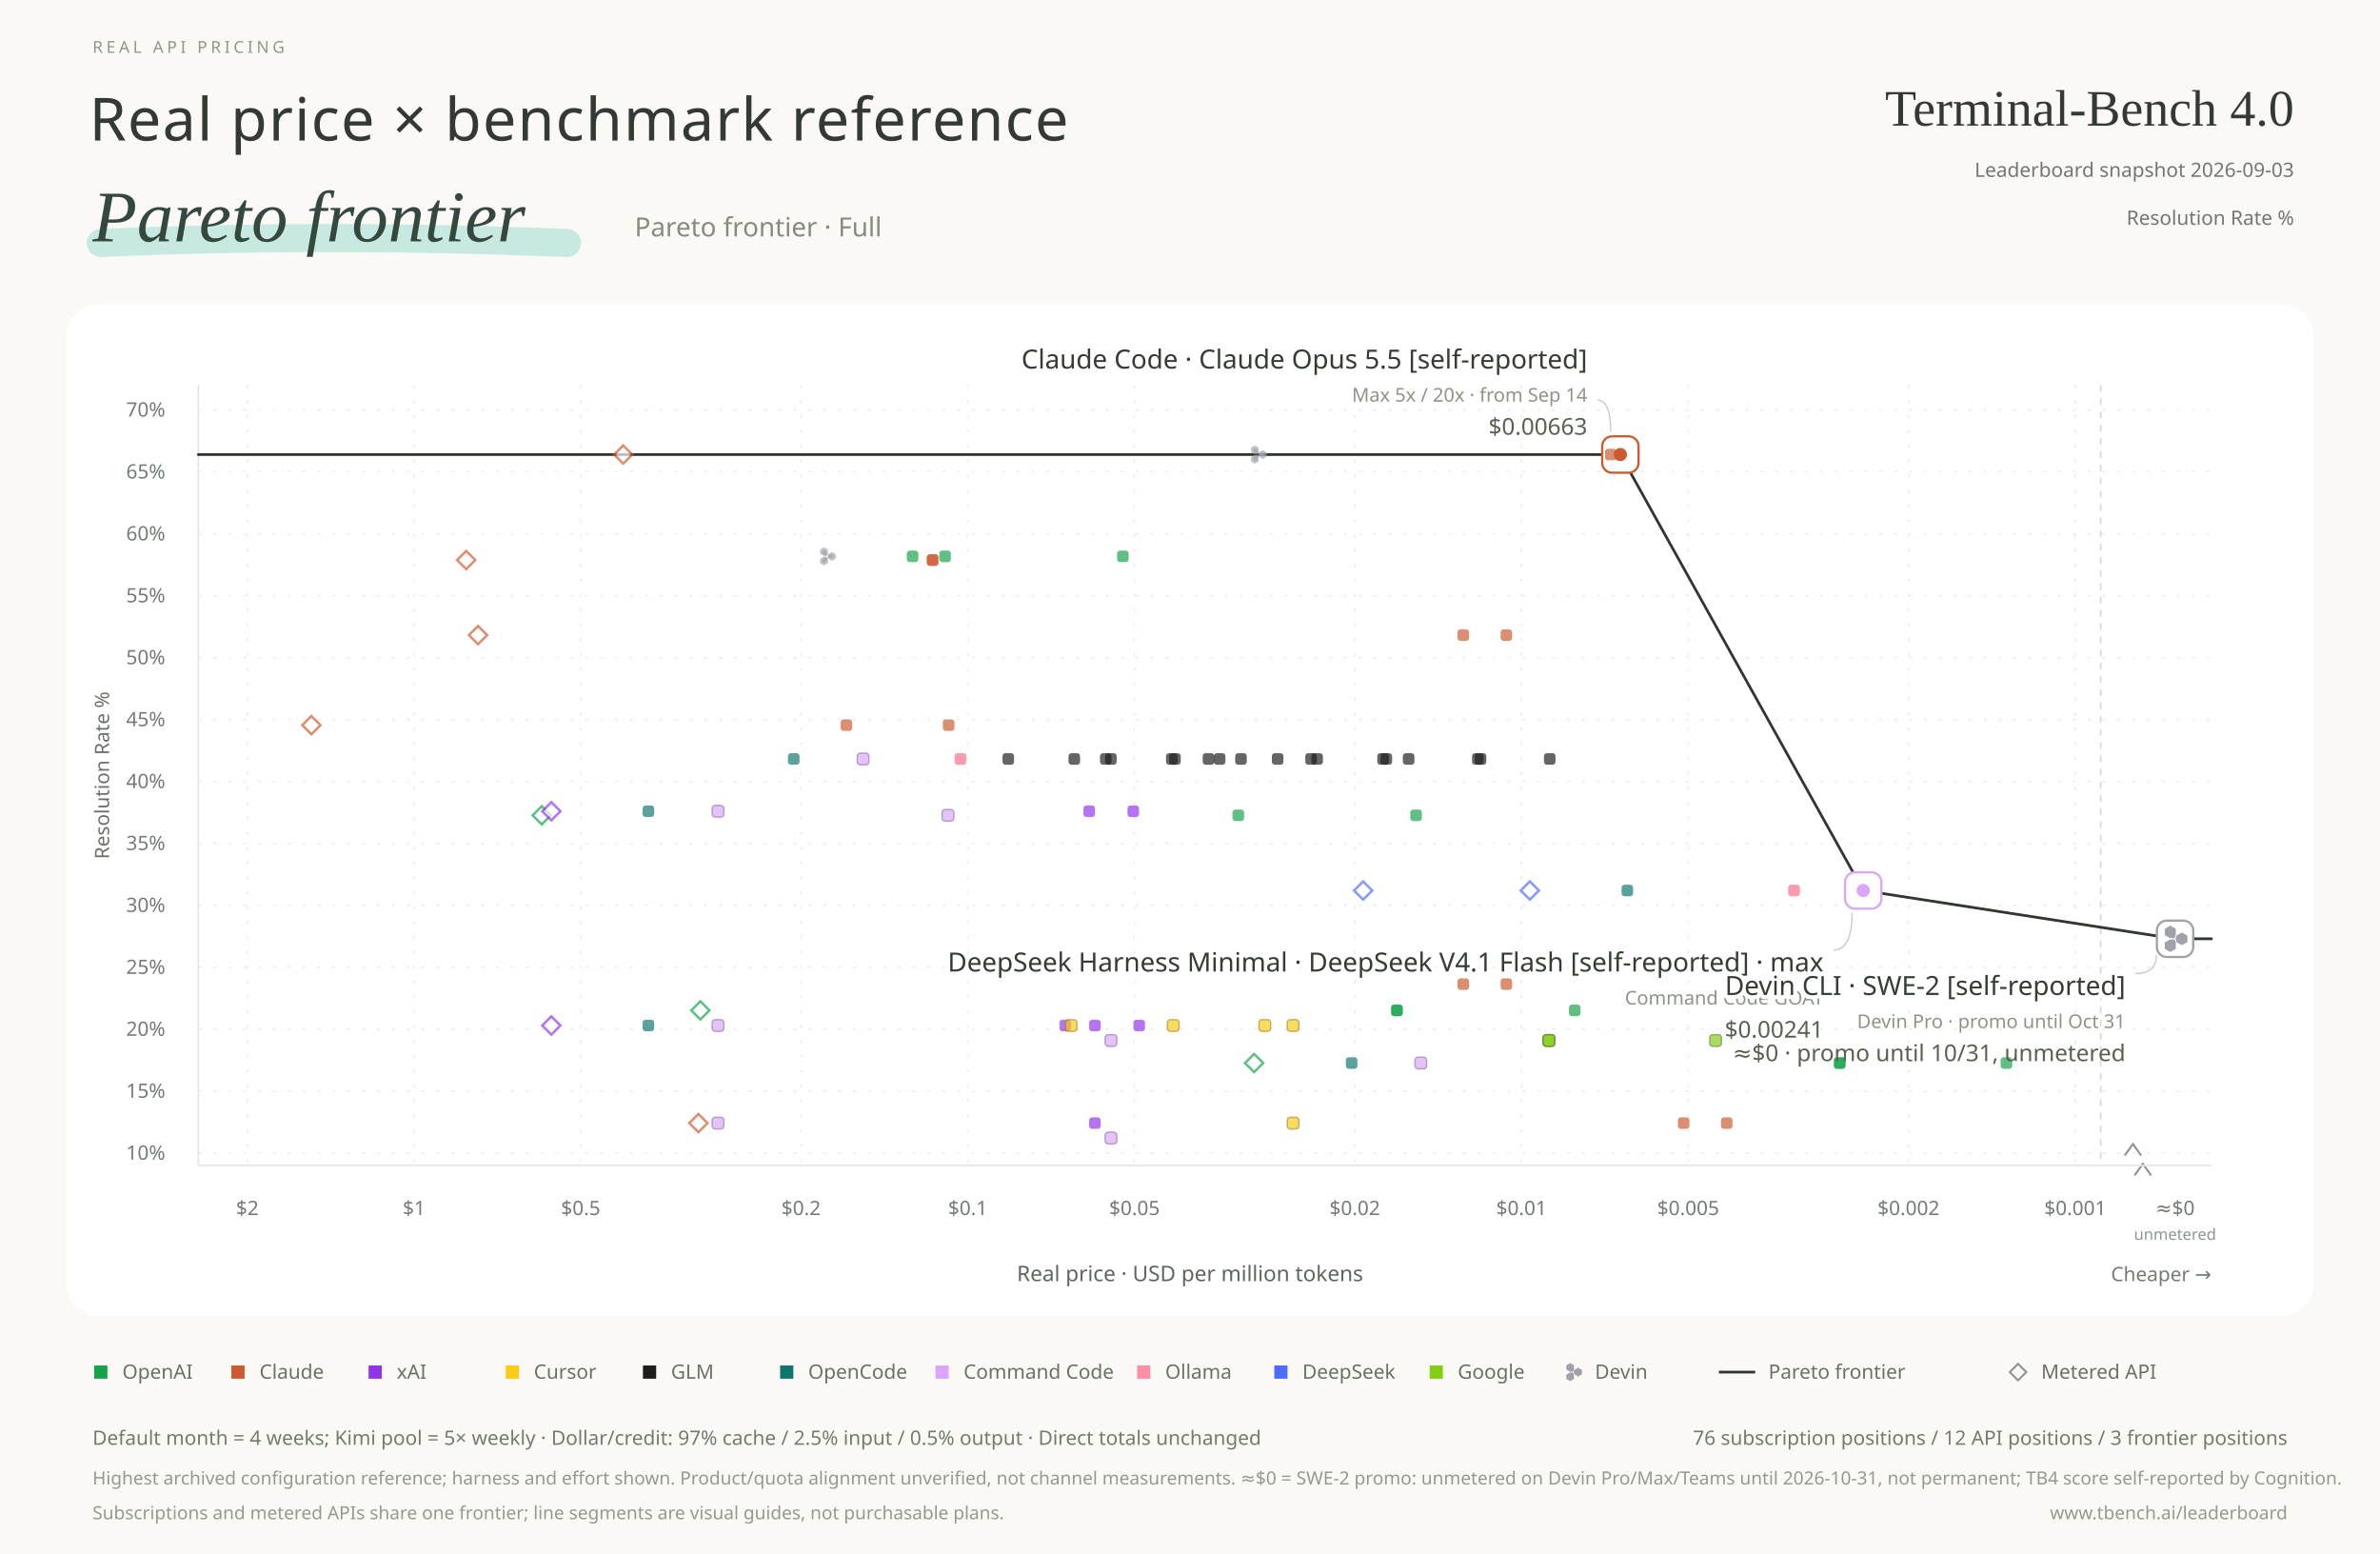
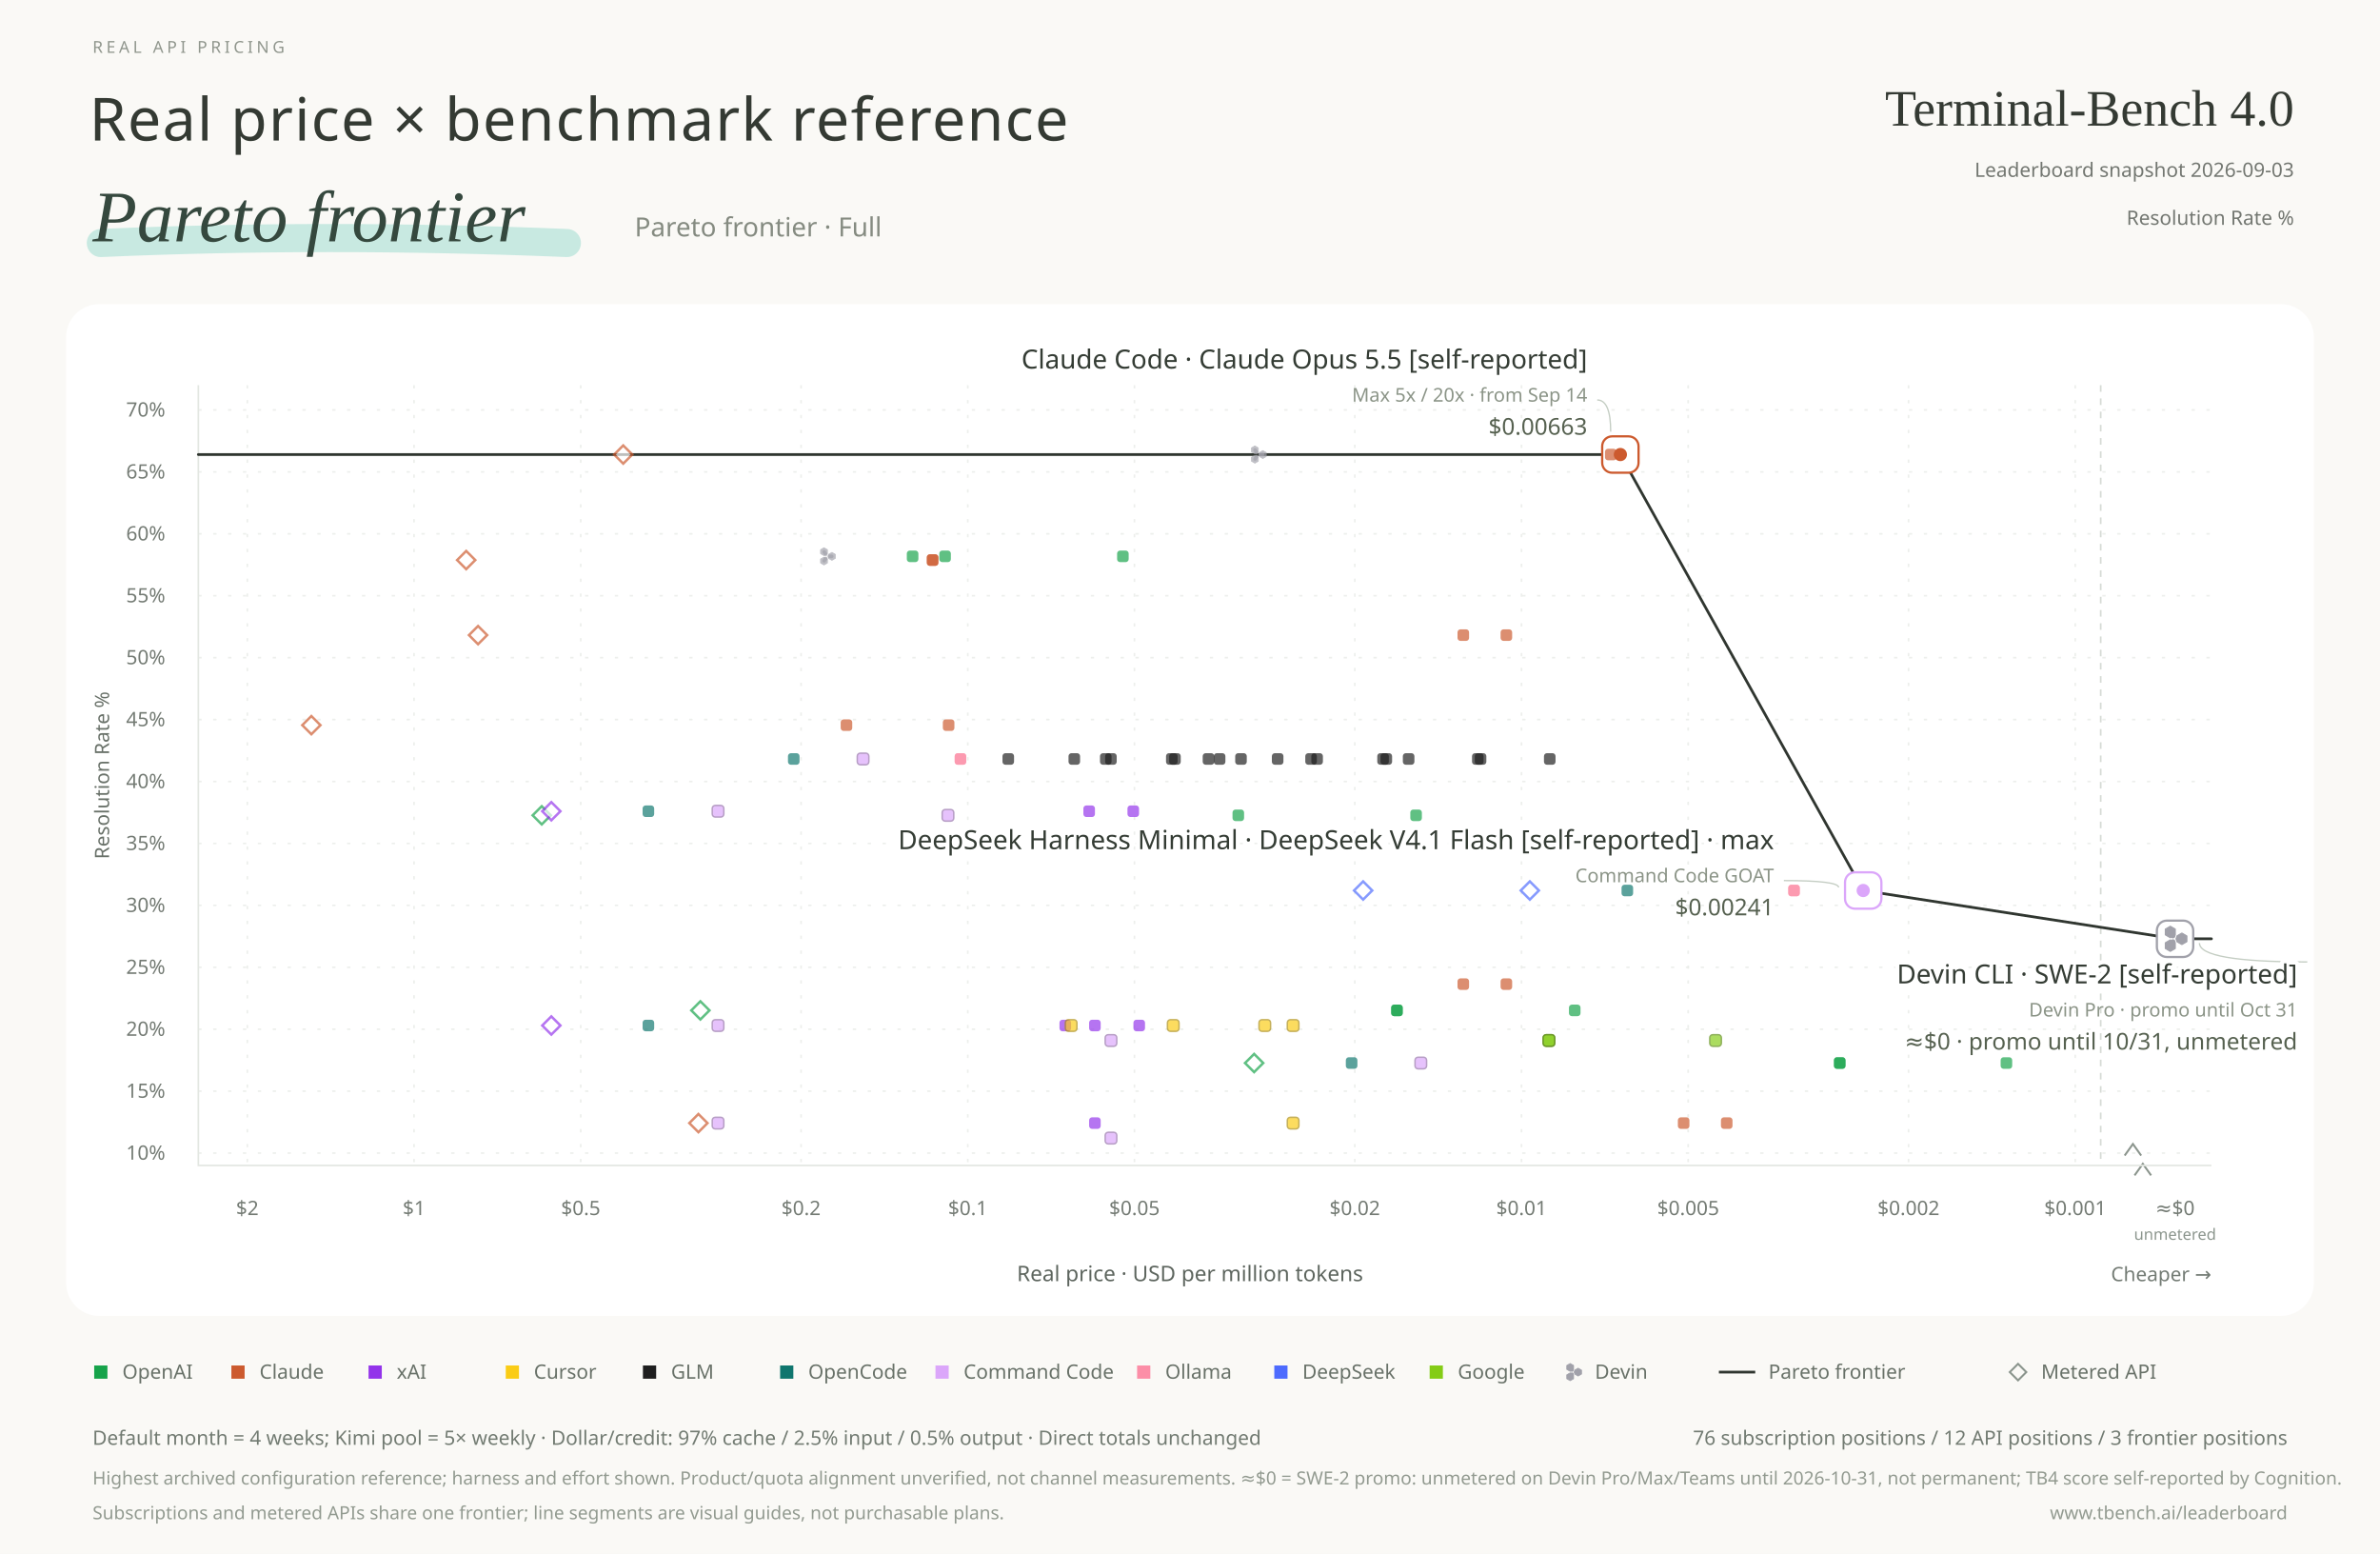
<svg xmlns="http://www.w3.org/2000/svg" width="1440" height="940" viewBox="0 0 1440 940" role="img" aria-labelledby="title desc">
  <style>text{font-family:"Microsoft YaHei","Segoe UI",sans-serif} .serif{font-family:"Times New Roman",serif} .number{font-family:"Segoe UI",sans-serif;font-variant-numeric:tabular-nums} .label-name{paint-order:stroke;stroke:#fff;stroke-width:5px;stroke-linejoin:round} .point:hover{opacity:1}</style>
  <rect width="1440" height="940" fill="#FAF9F6" />
  <text x="56.000" y="32.000" font-size="10" fill="#90968D" text-anchor="start" font-weight="400" letter-spacing="2.1">REAL API PRICING</text>
  <text x="54.000" y="85.000" font-size="36" fill="#343A33" text-anchor="start" font-weight="300" letter-spacing=".8">Real price × benchmark reference</text>
  <path d="M61 147 Q197 141 343 147" stroke="#9FDDD0" stroke-width="17" stroke-linecap="round" opacity=".55" fill="none" />
  <text x="56.000" y="146.000" font-size="44" fill="#35483E" text-anchor="start" font-weight="400" class="serif" font-style="italic">Pareto frontier</text>
  <text x="384.000" y="143.000" font-size="16" fill="#858B81" text-anchor="start" font-weight="300">Pareto frontier · Full</text>
  <text x="1388.000" y="76.000" font-size="31" fill="#343A33" text-anchor="end" font-weight="400" class="serif">Terminal-Bench 4.0</text>
  <text x="1388.000" y="107.000" font-size="12" fill="#737771" text-anchor="end" font-weight="400">Leaderboard snapshot  2026-09-03</text>
  <text x="1388.000" y="136.000" font-size="12" fill="#737771" text-anchor="end" font-weight="400">Resolution Rate %</text>
  <rect x="40" y="184" width="1360" height="612" rx="20" fill="#FFFFFF" />
  <path d="M1255.610 233V705" stroke="#E8EBE7" stroke-dasharray="2 7" opacity=".8" />
  <text x="1255.610" y="735.000" font-size="12" fill="#747B74" text-anchor="middle" font-weight="400" class="number">$0.001</text>
  <path d="M1154.754 233V705" stroke="#E8EBE7" stroke-dasharray="2 7" opacity=".8" />
  <text x="1154.754" y="735.000" font-size="12" fill="#747B74" text-anchor="middle" font-weight="400" class="number">$0.002</text>
  <path d="M1021.430 233V705" stroke="#E8EBE7" stroke-dasharray="2 7" opacity=".8" />
  <text x="1021.430" y="735.000" font-size="12" fill="#747B74" text-anchor="middle" font-weight="400" class="number">$0.005</text>
  <path d="M920.574 233V705" stroke="#E8EBE7" stroke-dasharray="2 7" opacity=".8" />
  <text x="920.574" y="735.000" font-size="12" fill="#747B74" text-anchor="middle" font-weight="400" class="number">$0.01</text>
  <path d="M819.719 233V705" stroke="#E8EBE7" stroke-dasharray="2 7" opacity=".8" />
  <text x="819.719" y="735.000" font-size="12" fill="#747B74" text-anchor="middle" font-weight="400" class="number">$0.02</text>
  <path d="M686.395 233V705" stroke="#E8EBE7" stroke-dasharray="2 7" opacity=".8" />
  <text x="686.395" y="735.000" font-size="12" fill="#747B74" text-anchor="middle" font-weight="400" class="number">$0.05</text>
  <path d="M585.539 233V705" stroke="#E8EBE7" stroke-dasharray="2 7" opacity=".8" />
  <text x="585.539" y="735.000" font-size="12" fill="#747B74" text-anchor="middle" font-weight="400" class="number">$0.1</text>
  <path d="M484.683 233V705" stroke="#E8EBE7" stroke-dasharray="2 7" opacity=".8" />
  <text x="484.683" y="735.000" font-size="12" fill="#747B74" text-anchor="middle" font-weight="400" class="number">$0.2</text>
  <path d="M351.359 233V705" stroke="#E8EBE7" stroke-dasharray="2 7" opacity=".8" />
  <text x="351.359" y="735.000" font-size="12" fill="#747B74" text-anchor="middle" font-weight="400" class="number">$0.5</text>
  <path d="M250.503 233V705" stroke="#E8EBE7" stroke-dasharray="2 7" opacity=".8" />
  <text x="250.503" y="735.000" font-size="12" fill="#747B74" text-anchor="middle" font-weight="400" class="number">$1</text>
  <path d="M149.647 233V705" stroke="#E8EBE7" stroke-dasharray="2 7" opacity=".8" />
  <text x="149.647" y="735.000" font-size="12" fill="#747B74" text-anchor="middle" font-weight="400" class="number">$2</text>
  <path d="M1271.010 233V705" stroke="#D6DBD5" stroke-dasharray="4 4" />
  <path d="M1285.505 699l5 -7 5 7M1291.505 711l5 -7 5 7" stroke="#8B958D" stroke-width="1.2" fill="none" />
  <text x="1316.000" y="735.000" font-size="12" fill="#747B74" text-anchor="middle" font-weight="400" class="number">≈$0</text>
  <text x="1316.000" y="750.000" font-size="9.5" fill="#8B958D" text-anchor="middle" font-weight="400">unmetered</text>
  <path d="M120 697.508H1338" stroke="#E8EBE7" stroke-dasharray="2 7" opacity=".8" />
  <text x="100.000" y="701.508" font-size="12" fill="#747B74" text-anchor="end" font-weight="400" class="number">10%</text>
  <path d="M120 660.048H1338" stroke="#E8EBE7" stroke-dasharray="2 7" opacity=".8" />
  <text x="100.000" y="664.048" font-size="12" fill="#747B74" text-anchor="end" font-weight="400" class="number">15%</text>
  <path d="M120 622.587H1338" stroke="#E8EBE7" stroke-dasharray="2 7" opacity=".8" />
  <text x="100.000" y="626.587" font-size="12" fill="#747B74" text-anchor="end" font-weight="400" class="number">20%</text>
  <path d="M120 585.127H1338" stroke="#E8EBE7" stroke-dasharray="2 7" opacity=".8" />
  <text x="100.000" y="589.127" font-size="12" fill="#747B74" text-anchor="end" font-weight="400" class="number">25%</text>
  <path d="M120 547.667H1338" stroke="#E8EBE7" stroke-dasharray="2 7" opacity=".8" />
  <text x="100.000" y="551.667" font-size="12" fill="#747B74" text-anchor="end" font-weight="400" class="number">30%</text>
  <path d="M120 510.206H1338" stroke="#E8EBE7" stroke-dasharray="2 7" opacity=".8" />
  <text x="100.000" y="514.206" font-size="12" fill="#747B74" text-anchor="end" font-weight="400" class="number">35%</text>
  <path d="M120 472.746H1338" stroke="#E8EBE7" stroke-dasharray="2 7" opacity=".8" />
  <text x="100.000" y="476.746" font-size="12" fill="#747B74" text-anchor="end" font-weight="400" class="number">40%</text>
  <path d="M120 435.286H1338" stroke="#E8EBE7" stroke-dasharray="2 7" opacity=".8" />
  <text x="100.000" y="439.286" font-size="12" fill="#747B74" text-anchor="end" font-weight="400" class="number">45%</text>
  <path d="M120 397.825H1338" stroke="#E8EBE7" stroke-dasharray="2 7" opacity=".8" />
  <text x="100.000" y="401.825" font-size="12" fill="#747B74" text-anchor="end" font-weight="400" class="number">50%</text>
  <path d="M120 360.365H1338" stroke="#E8EBE7" stroke-dasharray="2 7" opacity=".8" />
  <text x="100.000" y="364.365" font-size="12" fill="#747B74" text-anchor="end" font-weight="400" class="number">55%</text>
  <path d="M120 322.905H1338" stroke="#E8EBE7" stroke-dasharray="2 7" opacity=".8" />
  <text x="100.000" y="326.905" font-size="12" fill="#747B74" text-anchor="end" font-weight="400" class="number">60%</text>
  <path d="M120 285.444H1338" stroke="#E8EBE7" stroke-dasharray="2 7" opacity=".8" />
  <text x="100.000" y="289.444" font-size="12" fill="#747B74" text-anchor="end" font-weight="400" class="number">65%</text>
  <path d="M120 247.984H1338" stroke="#E8EBE7" stroke-dasharray="2 7" opacity=".8" />
  <text x="100.000" y="251.984" font-size="12" fill="#747B74" text-anchor="end" font-weight="400" class="number">70%</text>
  <path d="M120 233V705H1338" fill="none" stroke="#E3E7E2" />
  <text x="66.000" y="469.000" font-size="12" fill="#697169" text-anchor="middle" font-weight="400" transform="rotate(-90 66 469.0)">Resolution Rate %</text>
  <text x="720.000" y="775.000" font-size="13" fill="#5D655E" text-anchor="middle" font-weight="400">Real price · USD per million tokens</text>
  <text x="1338.000" y="775.000" font-size="12" fill="#737B74" text-anchor="end" font-weight="400">Cheaper →</text>
  <path id="frontier" d="M120.000,274.956 L980.393,274.956 L1127.320,538.676 L1316.000,567.895 L1338.000,567.895" fill="none" stroke="#303630" stroke-width="1.65" stroke-linecap="round" stroke-linejoin="round" />
  <g class="point" data-billing="subscription" data-frontier="false" data-price="0.032467532" data-score="37.27" data-x="749.221" data-y="493.199" transform="translate(749.221 493.199)">
    <rect x="-3.5" y="-3.5" width="7" height="7" rx="1.8" fill="#16A34A" opacity=".68" />
  </g>
  <g class="point" data-billing="subscription" data-frontier="false" data-price="0.015501473" data-score="37.27" data-x="856.793" data-y="493.199" transform="translate(856.793 493.199)">
    <rect x="-3.5" y="-3.5" width="7" height="7" rx="1.8" fill="#16A34A" opacity=".68" />
  </g>
  <g class="point" data-billing="subscription" data-frontier="false" data-price="0.0026627613" data-score="17.27" data-x="1113.109" data-y="643.041" transform="translate(1113.109 643.041)">
    <rect x="-3.5" y="-3.5" width="7" height="7" rx="1.8" fill="#16A34A" opacity=".68" />
  </g>
  <g class="point" data-billing="subscription" data-frontier="false" data-price="0.0026626904" data-score="17.27" data-x="1113.112" data-y="643.041" transform="translate(1113.112 643.041)">
    <rect x="-3.5" y="-3.5" width="7" height="7" rx="1.8" fill="#16A34A" opacity=".68" />
  </g>
  <g class="point" data-billing="subscription" data-frontier="false" data-price="0.0013313629" data-score="17.27" data-x="1213.966" data-y="643.041" transform="translate(1213.966 643.041)">
    <rect x="-3.5" y="-3.5" width="7" height="7" rx="1.8" fill="#16A34A" opacity=".68" />
  </g>
  <g class="point" data-billing="subscription" data-frontier="false" data-price="0.12578616" data-score="58.18" data-x="552.158" data-y="336.540" transform="translate(552.158 336.540)">
    <rect x="-3.5" y="-3.5" width="7" height="7" rx="1.8" fill="#16A34A" opacity=".68" />
  </g>
  <g class="point" data-billing="subscription" data-frontier="false" data-price="0.052465897" data-score="58.18" data-x="679.390" data-y="336.540" transform="translate(679.390 336.540)">
    <rect x="-3.5" y="-3.5" width="7" height="7" rx="1.8" fill="#16A34A" opacity=".68" />
  </g>
  <g class="point" data-billing="subscription" data-frontier="false" data-price="0.1793722" data-score="58.18" data-x="500.522" data-y="336.540" transform="translate(500.522 336.540)">
    <path d="M0.11,-1.63 L-1.97,-0.43 L-4.05,-1.63 L-4.05,-4.03 L-1.97,-5.23 L0.11,-4.03Z M0.11,4.03 L-1.97,5.23 L-4.05,4.03 L-4.05,1.63 L-1.97,0.43 L0.11,1.63Z M4.91,1.20 L2.83,2.40 L0.75,1.20 L0.75,-1.20 L2.83,-2.40 L4.91,-1.20Z" fill="#A1A1AA" opacity="0.68" stroke="#A1A1AA" stroke-width="0.43" stroke-linejoin="round" />
    <path d="M-0.89,-1.27 L-1.87,-2.69 M-0.89,1.27 L-1.87,2.69 M1.27,0.00 L2.69,0.00" stroke="#A1A1AA" stroke-width="2.16" stroke-linecap="round" opacity="0.68" fill="none" />
  </g>
  <g class="point" data-billing="subscription" data-frontier="false" data-price="0.029895366" data-score="66.4" data-x="761.230" data-y="274.956" transform="translate(761.230 274.956)">
    <path d="M0.11,-1.63 L-1.97,-0.43 L-4.05,-1.63 L-4.05,-4.03 L-1.97,-5.23 L0.11,-4.03Z M0.11,4.03 L-1.97,5.23 L-4.05,4.03 L-4.05,1.63 L-1.97,0.43 L0.11,1.63Z M4.91,1.20 L2.83,2.40 L0.75,1.20 L0.75,-1.20 L2.83,-2.40 L4.91,-1.20Z" fill="#A1A1AA" opacity="0.68" stroke="#A1A1AA" stroke-width="0.43" stroke-linejoin="round" />
    <path d="M-0.89,-1.27 L-1.87,-2.69 M-0.89,1.27 L-1.87,2.69 M1.27,0.00 L2.69,0.00" stroke="#A1A1AA" stroke-width="2.16" stroke-linecap="round" opacity="0.68" fill="none" />
  </g>
  <g class="point" data-billing="subscription" data-frontier="false" data-price="0.0089201249" data-score="19.09" data-x="937.202" data-y="629.405" transform="translate(937.202 629.405)">
    <rect x="-3.5" y="-3.5" width="7" height="7" rx="1.8" fill="#84CC16" opacity=".68" stroke="#5A8B0F" stroke-width=".9" />
  </g>
  <g class="point" data-billing="subscription" data-frontier="false" data-price="0.0089236948" data-score="19.09" data-x="937.144" data-y="629.405" transform="translate(937.144 629.405)">
    <rect x="-3.5" y="-3.5" width="7" height="7" rx="1.8" fill="#84CC16" opacity=".68" stroke="#5A8B0F" stroke-width=".9" />
  </g>
  <g class="point" data-billing="subscription" data-frontier="false" data-price="0.0044620705" data-score="19.09" data-x="1037.992" data-y="629.405" transform="translate(1037.992 629.405)">
    <rect x="-3.5" y="-3.5" width="7" height="7" rx="1.8" fill="#84CC16" opacity=".68" stroke="#5A8B0F" stroke-width=".9" />
  </g>
  <g class="point" data-billing="subscription" data-frontier="false" data-price="0.010649627" data-score="51.82" data-x="911.416" data-y="384.190" transform="translate(911.416 384.190)">
    <rect x="-3.5" y="-3.5" width="7" height="7" rx="1.8" fill="#CC5A2E" opacity=".68" />
  </g>
  <g class="point" data-billing="subscription" data-frontier="false" data-price="0.012738854" data-score="51.82" data-x="885.352" data-y="384.190" transform="translate(885.352 384.190)">
    <rect x="-3.5" y="-3.5" width="7" height="7" rx="1.8" fill="#CC5A2E" opacity=".68" />
  </g>
  <g class="point" data-billing="subscription" data-frontier="false" data-price="0.11574074" data-score="57.88" data-x="564.269" data-y="338.788" transform="translate(564.269 338.788)">
    <rect x="-3.5" y="-3.5" width="7" height="7" rx="1.8" fill="#CC5A2E" opacity=".68" />
  </g>
  <g class="point" data-billing="subscription" data-frontier="true" data-price="0.0066291018" data-score="66.4" data-x="980.393" data-y="274.956" transform="translate(980.393 274.956)">
    <rect x="-11" y="-11" width="22" height="22" rx="6" fill="#FFF" stroke="#CC5A2E" stroke-width="1.35" />
    <circle r="4" fill="#CC5A2E" />
  </g>
  <g class="point" data-billing="subscription" data-frontier="false" data-price="0.0068989307" data-score="66.4" data-x="974.588" data-y="274.956" transform="translate(974.588 274.956)">
    <rect x="-3.5" y="-3.5" width="7" height="7" rx="1.8" fill="#CC5A2E" opacity=".68" />
  </g>
  <g class="point" data-billing="subscription" data-frontier="false" data-price="0.058939096" data-score="20.3" data-x="662.462" data-y="620.340" transform="translate(662.462 620.340)">
    <rect x="-3.5" y="-3.5" width="7" height="7" rx="1.8" fill="#9333EA" opacity=".68" />
  </g>
  <g class="point" data-billing="subscription" data-frontier="false" data-price="0.049019608" data-score="20.3" data-x="689.276" data-y="620.340" transform="translate(689.276 620.340)">
    <rect x="-3.5" y="-3.5" width="7" height="7" rx="1.8" fill="#9333EA" opacity=".68" />
  </g>
  <g class="point" data-billing="subscription" data-frontier="false" data-price="0.066666667" data-score="20.3" data-x="644.536" data-y="620.340" transform="translate(644.536 620.340)">
    <rect x="-3.5" y="-3.5" width="7" height="7" rx="1.8" fill="#9333EA" opacity=".68" />
  </g>
  <g class="point" data-billing="subscription" data-frontier="false" data-price="0.060362173" data-score="37.6" data-x="658.990" data-y="490.727" transform="translate(658.990 490.727)">
    <rect x="-3.5" y="-3.5" width="7" height="7" rx="1.8" fill="#9333EA" opacity=".68" />
  </g>
  <g class="point" data-billing="subscription" data-frontier="false" data-price="0.050251256" data-score="37.6" data-x="685.665" data-y="490.727" transform="translate(685.665 490.727)">
    <rect x="-3.5" y="-3.5" width="7" height="7" rx="1.8" fill="#9333EA" opacity=".68" />
  </g>
  <g class="point" data-billing="subscription" data-frontier="false" data-price="0.025849813" data-score="20.3" data-x="782.386" data-y="620.340" transform="translate(782.386 620.340)">
    <rect x="-3.5" y="-3.5" width="7" height="7" rx="1.8" fill="#FACC15" opacity=".68" stroke="#AA8B0E" stroke-width=".9" />
  </g>
  <g class="point" data-billing="subscription" data-frontier="false" data-price="0.065061809" data-score="20.3" data-x="648.081" data-y="620.340" transform="translate(648.081 620.340)">
    <rect x="-3.5" y="-3.5" width="7" height="7" rx="1.8" fill="#FACC15" opacity=".68" stroke="#AA8B0E" stroke-width=".9" />
  </g>
  <g class="point" data-billing="subscription" data-frontier="false" data-price="0.042553191" data-score="20.3" data-x="709.860" data-y="620.340" transform="translate(709.860 620.340)">
    <rect x="-3.5" y="-3.5" width="7" height="7" rx="1.8" fill="#FACC15" opacity=".68" stroke="#AA8B0E" stroke-width=".9" />
  </g>
  <g class="point" data-billing="subscription" data-frontier="false" data-price="0.029081039" data-score="20.3" data-x="765.249" data-y="620.340" transform="translate(765.249 620.340)">
    <rect x="-3.5" y="-3.5" width="7" height="7" rx="1.8" fill="#FACC15" opacity=".68" stroke="#AA8B0E" stroke-width=".9" />
  </g>
  <g class="point" data-billing="subscription" data-frontier="false" data-price="0.084502269" data-score="41.82" data-x="610.041" data-y="459.110" transform="translate(610.041 459.110)">
    <rect x="-3.5" y="-3.5" width="7" height="7" rx="1.8" fill="#1E1E1E" opacity=".68" />
  </g>
  <g class="point" data-billing="subscription" data-frontier="false" data-price="0.056334846" data-score="41.82" data-x="669.037" data-y="459.110" transform="translate(669.037 459.110)">
    <rect x="-3.5" y="-3.5" width="7" height="7" rx="1.8" fill="#1E1E1E" opacity=".68" />
  </g>
  <g class="point" data-billing="subscription" data-frontier="false" data-price="0.042251135" data-score="41.82" data-x="710.896" data-y="459.110" transform="translate(710.896 459.110)">
    <rect x="-3.5" y="-3.5" width="7" height="7" rx="1.8" fill="#1E1E1E" opacity=".68" />
  </g>
  <g class="point" data-billing="subscription" data-frontier="false" data-price="0.035089925" data-score="41.82" data-x="737.919" data-y="459.110" transform="translate(737.919 459.110)">
    <rect x="-3.5" y="-3.5" width="7" height="7" rx="1.8" fill="#1E1E1E" opacity=".68" />
  </g>
  <g class="point" data-billing="subscription" data-frontier="false" data-price="0.023393284" data-score="41.82" data-x="796.916" data-y="459.110" transform="translate(796.916 459.110)">
    <rect x="-3.5" y="-3.5" width="7" height="7" rx="1.8" fill="#1E1E1E" opacity=".68" />
  </g>
  <g class="point" data-billing="subscription" data-frontier="false" data-price="0.017544963" data-score="41.82" data-x="838.775" data-y="459.110" transform="translate(838.775 459.110)">
    <rect x="-3.5" y="-3.5" width="7" height="7" rx="1.8" fill="#1E1E1E" opacity=".68" />
  </g>
  <g class="point" data-billing="subscription" data-frontier="false" data-price="0.064212177" data-score="41.82" data-x="649.994" data-y="459.110" transform="translate(649.994 459.110)">
    <rect x="-3.5" y="-3.5" width="7" height="7" rx="1.8" fill="#1E1E1E" opacity=".68" />
  </g>
  <g class="point" data-billing="subscription" data-frontier="false" data-price="0.042808118" data-score="41.82" data-x="708.991" data-y="459.110" transform="translate(708.991 459.110)">
    <rect x="-3.5" y="-3.5" width="7" height="7" rx="1.8" fill="#1E1E1E" opacity=".68" />
  </g>
  <g class="point" data-billing="subscription" data-frontier="false" data-price="0.032106088" data-score="41.82" data-x="750.850" data-y="459.110" transform="translate(750.850 459.110)">
    <rect x="-3.5" y="-3.5" width="7" height="7" rx="1.8" fill="#1E1E1E" opacity=".68" />
  </g>
  <g class="point" data-billing="subscription" data-frontier="false" data-price="0.01778367" data-score="41.82" data-x="836.808" data-y="459.110" transform="translate(836.808 459.110)">
    <rect x="-3.5" y="-3.5" width="7" height="7" rx="1.8" fill="#1E1E1E" opacity=".68" />
  </g>
  <g class="point" data-billing="subscription" data-frontier="false" data-price="0.01185578" data-score="41.82" data-x="895.805" data-y="459.110" transform="translate(895.805 459.110)">
    <rect x="-3.5" y="-3.5" width="7" height="7" rx="1.8" fill="#1E1E1E" opacity=".68" />
  </g>
  <g class="point" data-billing="subscription" data-frontier="false" data-price="0.0088918349" data-score="41.82" data-x="937.664" data-y="459.110" transform="translate(937.664 459.110)">
    <rect x="-3.5" y="-3.5" width="7" height="7" rx="1.8" fill="#1E1E1E" opacity=".68" />
  </g>
  <g class="point" data-billing="subscription" data-frontier="false" data-price="0.055141311" data-score="41.82" data-x="672.153" data-y="459.110" transform="translate(672.153 459.110)">
    <rect x="-3.5" y="-3.5" width="7" height="7" rx="1.8" fill="#1E1E1E" opacity=".68" />
  </g>
  <g class="point" data-billing="subscription" data-frontier="false" data-price="0.036752379" data-score="41.82" data-x="731.184" data-y="459.110" transform="translate(731.184 459.110)">
    <rect x="-3.5" y="-3.5" width="7" height="7" rx="1.8" fill="#1E1E1E" opacity=".68" />
  </g>
  <g class="point" data-billing="subscription" data-frontier="false" data-price="0.027565877" data-score="41.82" data-x="773.034" data-y="459.110" transform="translate(773.034 459.110)">
    <rect x="-3.5" y="-3.5" width="7" height="7" rx="1.8" fill="#1E1E1E" opacity=".68" />
  </g>
  <g class="point" data-billing="subscription" data-frontier="false" data-price="0.023990051" data-score="41.82" data-x="793.250" data-y="459.110" transform="translate(793.250 459.110)">
    <rect x="-3.5" y="-3.5" width="7" height="7" rx="1.8" fill="#1E1E1E" opacity=".68" />
  </g>
  <g class="point" data-billing="subscription" data-frontier="false" data-price="0.015989671" data-score="41.82" data-x="852.281" data-y="459.110" transform="translate(852.281 459.110)">
    <rect x="-3.5" y="-3.5" width="7" height="7" rx="1.8" fill="#1E1E1E" opacity=".68" />
  </g>
  <g class="point" data-billing="subscription" data-frontier="false" data-price="0.011992946" data-score="41.82" data-x="894.131" data-y="459.110" transform="translate(894.131 459.110)">
    <rect x="-3.5" y="-3.5" width="7" height="7" rx="1.8" fill="#1E1E1E" opacity=".68" />
  </g>
  <g class="point" data-billing="subscription" data-frontier="false" data-price="0.37735849" data-score="20.3" data-x="392.306" data-y="620.340" transform="translate(392.306 620.340)">
    <rect x="-3.5" y="-3.5" width="7" height="7" rx="1.8" fill="#0F766E" opacity=".68" />
  </g>
  <g class="point" data-billing="subscription" data-frontier="false" data-price="0.37735849" data-score="37.6" data-x="392.306" data-y="490.727" transform="translate(392.306 490.727)">
    <rect x="-3.5" y="-3.5" width="7" height="7" rx="1.8" fill="#0F766E" opacity=".68" />
  </g>
  <g class="point" data-billing="subscription" data-frontier="false" data-price="0.020267531" data-score="17.27" data-x="817.785" data-y="643.041" transform="translate(817.785 643.041)">
    <rect x="-3.5" y="-3.5" width="7" height="7" rx="1.8" fill="#0F766E" opacity=".68" />
  </g>
  <g class="point" data-billing="subscription" data-frontier="false" data-price="0.20618557" data-score="41.82" data-x="480.251" data-y="459.110" transform="translate(480.251 459.110)">
    <rect x="-3.5" y="-3.5" width="7" height="7" rx="1.8" fill="#0F766E" opacity=".68" />
  </g>
  <g class="point" data-billing="subscription" data-frontier="false" data-price="0.0064399794" data-score="31.2" data-x="984.605" data-y="538.676" transform="translate(984.605 538.676)">
    <rect x="-3.5" y="-3.5" width="7" height="7" rx="1.8" fill="#0F766E" opacity=".68" />
  </g>
  <g class="point" data-billing="subscription" data-frontier="false" data-price="0.10857763" data-score="37.27" data-x="573.565" data-y="493.199" transform="translate(573.565 493.199)">
    <rect x="-3.5" y="-3.5" width="7" height="7" rx="1.8" fill="#DBA6FA" opacity=".68" stroke="#9571AA" stroke-width=".9" />
  </g>
  <g class="point" data-billing="subscription" data-frontier="true" data-price="0.0024149923" data-score="31.2" data-x="1127.320" data-y="538.676" transform="translate(1127.320 538.676)">
    <rect x="-11" y="-11" width="22" height="22" rx="6" fill="#FFF" stroke="#DBA6FA" stroke-width="1.35" />
    <circle r="4" fill="#DBA6FA" />
  </g>
  <g class="point" data-billing="subscription" data-frontier="false" data-price="0.055126792" data-score="19.09" data-x="672.192" data-y="629.405" transform="translate(672.192 629.405)">
    <rect x="-3.5" y="-3.5" width="7" height="7" rx="1.8" fill="#DBA6FA" opacity=".68" stroke="#9571AA" stroke-width=".9" />
  </g>
  <g class="point" data-billing="subscription" data-frontier="false" data-price="0.015199878" data-score="17.27" data-x="859.652" data-y="643.041" transform="translate(859.652 643.041)">
    <rect x="-3.5" y="-3.5" width="7" height="7" rx="1.8" fill="#DBA6FA" opacity=".68" stroke="#9571AA" stroke-width=".9" />
  </g>
  <g class="point" data-billing="subscription" data-frontier="false" data-price="0.28248588" data-score="37.6" data-x="434.439" data-y="490.727" transform="translate(434.439 490.727)">
    <rect x="-3.5" y="-3.5" width="7" height="7" rx="1.8" fill="#DBA6FA" opacity=".68" stroke="#9571AA" stroke-width=".9" />
  </g>
  <g class="point" data-billing="subscription" data-frontier="false" data-price="0.15455951" data-score="41.82" data-x="522.185" data-y="459.110" transform="translate(522.185 459.110)">
    <rect x="-3.5" y="-3.5" width="7" height="7" rx="1.8" fill="#DBA6FA" opacity=".68" stroke="#9571AA" stroke-width=".9" />
  </g>
  <g class="point" data-billing="subscription" data-frontier="false" data-price="0.28248588" data-score="12.42" data-x="434.439" data-y="679.377" transform="translate(434.439 679.377)">
    <rect x="-3.5" y="-3.5" width="7" height="7" rx="1.8" fill="#DBA6FA" opacity=".68" stroke="#9571AA" stroke-width=".9" />
  </g>
  <g class="point" data-billing="subscription" data-frontier="false" data-price="0.28248588" data-score="20.3" data-x="434.439" data-y="620.340" transform="translate(434.439 620.340)">
    <rect x="-3.5" y="-3.5" width="7" height="7" rx="1.8" fill="#DBA6FA" opacity=".68" stroke="#9571AA" stroke-width=".9" />
  </g>
  <g class="point" data-billing="subscription" data-frontier="false" data-price="0.055126792" data-score="11.21" data-x="672.192" data-y="688.443" transform="translate(672.192 688.443)">
    <rect x="-3.5" y="-3.5" width="7" height="7" rx="1.8" fill="#DBA6FA" opacity=".68" stroke="#9571AA" stroke-width=".9" />
  </g>
  <g class="point" data-billing="subscription" data-frontier="false" data-price="0.0032199897" data-score="31.2" data-x="1085.461" data-y="538.676" transform="translate(1085.461 538.676)">
    <rect x="-3.5" y="-3.5" width="7" height="7" rx="1.8" fill="#FC8EA7" opacity=".68" />
  </g>
  <g class="point" data-billing="subscription" data-frontier="false" data-price="0.10309278" data-score="41.82" data-x="581.107" data-y="459.110" transform="translate(581.107 459.110)">
    <rect x="-3.5" y="-3.5" width="7" height="7" rx="1.8" fill="#FC8EA7" opacity=".68" />
  </g>
  <g class="point" data-billing="subscription" data-frontier="false" data-price="0.0032200001" data-score="31.2" data-x="1085.460" data-y="538.676" transform="translate(1085.460 538.676)">
    <rect x="-3.5" y="-3.5" width="7" height="7" rx="1.8" fill="#FC8EA7" opacity=".68" />
  </g>
  <g class="point" data-billing="subscription" data-frontier="false" data-price="0.10307153" data-score="41.82" data-x="581.137" data-y="459.110" transform="translate(581.137 459.110)">
    <rect x="-3.5" y="-3.5" width="7" height="7" rx="1.8" fill="#FC8EA7" opacity=".68" />
  </g>
  <g class="point" data-billing="subscription" data-frontier="false" data-price="0.016785564" data-score="21.52" data-x="845.213" data-y="611.199" transform="translate(845.213 611.199)">
    <rect x="-3.5" y="-3.5" width="7" height="7" rx="1.8" fill="#16A34A" opacity=".68" />
  </g>
  <g class="point" data-billing="subscription" data-frontier="false" data-price="0.016785846" data-score="21.52" data-x="845.210" data-y="611.199" transform="translate(845.210 611.199)">
    <rect x="-3.5" y="-3.5" width="7" height="7" rx="1.8" fill="#16A34A" opacity=".68" />
  </g>
  <g class="point" data-billing="subscription" data-frontier="false" data-price="0.0080143617" data-score="21.52" data-x="952.782" data-y="611.199" transform="translate(952.782 611.199)">
    <rect x="-3.5" y="-3.5" width="7" height="7" rx="1.8" fill="#16A34A" opacity=".68" />
  </g>
  <g class="point" data-billing="subscription" data-frontier="false" data-price="0.0042598509" data-score="12.42" data-x="1044.740" data-y="679.377" transform="translate(1044.740 679.377)">
    <rect x="-3.5" y="-3.5" width="7" height="7" rx="1.8" fill="#CC5A2E" opacity=".68" />
  </g>
  <g class="point" data-billing="subscription" data-frontier="false" data-price="0.010649627" data-score="23.64" data-x="911.416" data-y="595.316" transform="translate(911.416 595.316)">
    <rect x="-3.5" y="-3.5" width="7" height="7" rx="1.8" fill="#CC5A2E" opacity=".68" />
  </g>
  <g class="point" data-billing="subscription" data-frontier="false" data-price="0.0050955414" data-score="12.42" data-x="1018.676" data-y="679.377" transform="translate(1018.676 679.377)">
    <rect x="-3.5" y="-3.5" width="7" height="7" rx="1.8" fill="#CC5A2E" opacity=".68" />
  </g>
  <g class="point" data-billing="subscription" data-frontier="false" data-price="0.012738854" data-score="23.64" data-x="885.352" data-y="595.316" transform="translate(885.352 595.316)">
    <rect x="-3.5" y="-3.5" width="7" height="7" rx="1.8" fill="#CC5A2E" opacity=".68" />
  </g>
  <g class="point" data-billing="subscription" data-frontier="false" data-price="0.16560404" data-score="44.55" data-x="512.142" data-y="438.657" transform="translate(512.142 438.657)">
    <rect x="-3.5" y="-3.5" width="7" height="7" rx="1.8" fill="#CC5A2E" opacity=".68" />
  </g>
  <g class="point" data-billing="subscription" data-frontier="false" data-price="0.1082837" data-score="44.55" data-x="573.959" data-y="438.657" transform="translate(573.959 438.657)">
    <rect x="-3.5" y="-3.5" width="7" height="7" rx="1.8" fill="#CC5A2E" opacity=".68" />
  </g>
  <g class="point" data-billing="subscription" data-frontier="false" data-price="0.11575414" data-score="57.88" data-x="564.252" data-y="338.788" transform="translate(564.252 338.788)">
    <rect x="-3.5" y="-3.5" width="7" height="7" rx="1.8" fill="#CC5A2E" opacity=".68" />
  </g>
  <g class="point" data-billing="subscription" data-frontier="false" data-price="0.10989011" data-score="58.18" data-x="571.816" data-y="336.540" transform="translate(571.816 336.540)">
    <rect x="-3.5" y="-3.5" width="7" height="7" rx="1.8" fill="#16A34A" opacity=".68" />
  </g>
  <g class="point" data-billing="subscription" data-frontier="false" data-price="0.025849813" data-score="12.42" data-x="782.386" data-y="679.377" transform="translate(782.386 679.377)">
    <rect x="-3.5" y="-3.5" width="7" height="7" rx="1.8" fill="#FACC15" opacity=".68" stroke="#AA8B0E" stroke-width=".9" />
  </g>
  <g class="point" data-billing="subscription" data-frontier="false" data-price="0.058939096" data-score="12.42" data-x="662.462" data-y="679.377" transform="translate(662.462 679.377)">
    <rect x="-3.5" y="-3.5" width="7" height="7" rx="1.8" fill="#9333EA" opacity=".68" />
  </g>
  <g class="point" data-billing="subscription" data-frontier="true" data-price="0.0" data-score="27.3" data-x="1316.000" data-y="567.895" transform="translate(1316.000 567.895)">
    <rect x="-11" y="-11" width="22" height="22" rx="6" fill="#FFF" stroke="#A1A1AA" stroke-width="1.35" />
    <path d="M0.16,-2.38 L-2.87,-0.63 L-5.90,-2.38 L-5.90,-5.88 L-2.87,-7.63 L0.16,-5.88Z M0.16,5.88 L-2.87,7.63 L-5.90,5.88 L-5.90,2.38 L-2.87,0.63 L0.16,2.38Z M7.16,1.75 L4.13,3.50 L1.10,1.75 L1.10,-1.75 L4.13,-3.50 L7.16,-1.75Z" fill="#A1A1AA" opacity="1.0" stroke="#A1A1AA" stroke-width="0.63" stroke-linejoin="round" />
    <path d="M-1.29,-1.86 L-2.73,-3.92 M-1.29,1.86 L-2.73,3.92 M1.86,0.00 L3.92,0.00" stroke="#A1A1AA" stroke-width="3.15" stroke-linecap="round" opacity="1.0" fill="none" />
  </g>
  <g class="point" data-billing="metered" data-frontier="false" data-price="0.00966" data-score="31.2" data-x="925.608" data-y="538.676" transform="translate(925.608 538.676)">
    <path d="M0 -5.5L5.5 0 0 5.5 -5.5 0Z" fill="white" stroke="#4D6BFE" stroke-width="1.5" opacity=".68" />
  </g>
  <g class="point" data-billing="metered" data-frontier="false" data-price="0.01932" data-score="31.2" data-x="824.752" data-y="538.676" transform="translate(824.752 538.676)">
    <path d="M0 -5.5L5.5 0 0 5.5 -5.5 0Z" fill="white" stroke="#4D6BFE" stroke-width="1.5" opacity=".68" />
  </g>
  <g class="point" data-billing="metered" data-frontier="false" data-price="0.588" data-score="37.27" data-x="327.770" data-y="493.199" transform="translate(327.770 493.199)">
    <path d="M0 -5.5L5.5 0 0 5.5 -5.5 0Z" fill="white" stroke="#16A34A" stroke-width="1.5" opacity=".68" />
  </g>
  <g class="point" data-billing="metered" data-frontier="false" data-price="0.565" data-score="20.3" data-x="333.576" data-y="620.340" transform="translate(333.576 620.340)">
    <path d="M0 -5.5L5.5 0 0 5.5 -5.5 0Z" fill="white" stroke="#9333EA" stroke-width="1.5" opacity=".68" />
  </g>
  <g class="point" data-billing="metered" data-frontier="false" data-price="0.565" data-score="37.6" data-x="333.576" data-y="490.727" transform="translate(333.576 490.727)">
    <path d="M0 -5.5L5.5 0 0 5.5 -5.5 0Z" fill="white" stroke="#9333EA" stroke-width="1.5" opacity=".68" />
  </g>
  <g class="point" data-billing="metered" data-frontier="false" data-price="0.76625" data-score="51.82" data-x="289.243" data-y="384.190" transform="translate(289.243 384.190)">
    <path d="M0 -5.5L5.5 0 0 5.5 -5.5 0Z" fill="white" stroke="#CC5A2E" stroke-width="1.5" opacity=".68" />
  </g>
  <g class="point" data-billing="metered" data-frontier="false" data-price="0.3065" data-score="12.42" data-x="422.567" data-y="679.377" transform="translate(422.567 679.377)">
    <path d="M0 -5.5L5.5 0 0 5.5 -5.5 0Z" fill="white" stroke="#CC5A2E" stroke-width="1.5" opacity=".68" />
  </g>
  <g class="point" data-billing="metered" data-frontier="false" data-price="1.5325" data-score="44.55" data-x="188.387" data-y="438.657" transform="translate(188.387 438.657)">
    <path d="M0 -5.5L5.5 0 0 5.5 -5.5 0Z" fill="white" stroke="#CC5A2E" stroke-width="1.5" opacity=".68" />
  </g>
  <g class="point" data-billing="metered" data-frontier="false" data-price="0.805" data-score="57.88" data-x="282.065" data-y="338.788" transform="translate(282.065 338.788)">
    <path d="M0 -5.5L5.5 0 0 5.5 -5.5 0Z" fill="white" stroke="#CC5A2E" stroke-width="1.5" opacity=".68" />
  </g>
  <g class="point" data-billing="metered" data-frontier="false" data-price="0.419" data-score="66.4" data-x="377.075" data-y="274.956" transform="translate(377.075 274.956)">
    <path d="M0 -5.5L5.5 0 0 5.5 -5.5 0Z" fill="white" stroke="#CC5A2E" stroke-width="1.5" opacity=".68" />
  </g>
  <g class="point" data-billing="metered" data-frontier="false" data-price="0.304" data-score="21.52" data-x="423.759" data-y="611.199" transform="translate(423.759 611.199)">
    <path d="M0 -5.5L5.5 0 0 5.5 -5.5 0Z" fill="white" stroke="#16A34A" stroke-width="1.5" opacity=".68" />
  </g>
  <g class="point" data-billing="metered" data-frontier="false" data-price="0.0304" data-score="17.27" data-x="758.795" data-y="643.041" transform="translate(758.795 643.041)">
    <path d="M0 -5.5L5.5 0 0 5.5 -5.5 0Z" fill="white" stroke="#16A34A" stroke-width="1.5" opacity=".68" />
  </g>
  <g class="front-label" data-model="claude-opus-5.5">
    <path d="M974.535,261.147Q974.535,241.956 966.393,241.956" stroke="#C4CDC3" stroke-width=".8" fill="none" />
    <text x="960.393" y="222.956" font-size="16" fill="#343C34" text-anchor="end" font-weight="400" class="label-name">Claude Code · Claude Opus 5.5 [self-reported]</text>
    <text x="960.393" y="242.956" font-size="11.5" fill="#8B9487" text-anchor="end" font-weight="400">Max 5x / 20x · from Sep 14</text>
    <text x="960.393" y="262.956" font-size="14" fill="#566150" text-anchor="end" font-weight="400" class="number">$0.00663</text>
  </g>
  <g class="front-label" data-model="deepseek-v4.1-flash">
-     <path d="M1120.611,552.093Q1120.611,574.676 1109.320,574.676" stroke="#C4CDC3" stroke-width=".8" fill="none" />
-     <text x="1103.320" y="587.676" font-size="16" fill="#343C34" text-anchor="end" font-weight="400" class="label-name">DeepSeek Harness Minimal · DeepSeek V4.1 Flash [self-reported] · max</text>
-     <text x="1103.320" y="607.676" font-size="11.5" fill="#8B9487" text-anchor="end" font-weight="400">Command Code GOAT</text>
-     <text x="1103.320" y="627.676" font-size="14" fill="#566150" text-anchor="end" font-weight="400" class="number">$0.00241</text>
+     <path d="M1112.435,536.816Q1112.435,532.676 1079.320,532.676" stroke="#C4CDC3" stroke-width=".8" fill="none" />
+     <text x="1073.320" y="513.676" font-size="16" fill="#343C34" text-anchor="end" font-weight="400" class="label-name">DeepSeek Harness Minimal · DeepSeek V4.1 Flash [self-reported] · max</text>
+     <text x="1073.320" y="533.676" font-size="11.5" fill="#8B9487" text-anchor="end" font-weight="400">Command Code GOAT</text>
+     <text x="1073.320" y="553.676" font-size="14" fill="#566150" text-anchor="end" font-weight="400" class="number">$0.00241</text>
  </g>
  <g class="front-label" data-model="swe-2">
-     <path d="M1304.711,577.773Q1304.711,588.895 1292.000,588.895" stroke="#C4CDC3" stroke-width=".8" fill="none" />
-     <text x="1286.000" y="601.895" font-size="16" fill="#343C34" text-anchor="end" font-weight="400" class="label-name">Devin CLI · SWE-2 [self-reported]</text>
-     <text x="1286.000" y="621.895" font-size="11.5" fill="#8B9487" text-anchor="end" font-weight="400">Devin Pro · promo until Oct 31</text>
-     <text x="1286.000" y="641.895" font-size="14" fill="#566150" text-anchor="end" font-weight="400" class="number">≈$0 · promo until 10/31, unmetered</text>
+     <path d="M1330.775,570.481Q1330.775,581.895 1396.000,581.895" stroke="#C4CDC3" stroke-width=".8" fill="none" />
+     <text x="1390.000" y="594.895" font-size="16" fill="#343C34" text-anchor="end" font-weight="400" class="label-name">Devin CLI · SWE-2 [self-reported]</text>
+     <text x="1390.000" y="614.895" font-size="11.5" fill="#8B9487" text-anchor="end" font-weight="400">Devin Pro · promo until Oct 31</text>
+     <text x="1390.000" y="634.895" font-size="14" fill="#566150" text-anchor="end" font-weight="400" class="number">≈$0 · promo until 10/31, unmetered</text>
  </g>
  <rect x="57" y="826" width="8" height="8" fill="#16A34A" />
  <text x="74.000" y="834.000" font-size="12" fill="#687168" text-anchor="start" font-weight="400">OpenAI</text>
  <rect x="140" y="826" width="8" height="8" fill="#CC5A2E" />
  <text x="157.000" y="834.000" font-size="12" fill="#687168" text-anchor="start" font-weight="400">Claude</text>
  <rect x="223" y="826" width="8" height="8" fill="#9333EA" />
  <text x="240.000" y="834.000" font-size="12" fill="#687168" text-anchor="start" font-weight="400">xAI</text>
  <rect x="306" y="826" width="8" height="8" fill="#FACC15" />
  <text x="323.000" y="834.000" font-size="12" fill="#687168" text-anchor="start" font-weight="400">Cursor</text>
  <rect x="389" y="826" width="8" height="8" fill="#1E1E1E" />
  <text x="406.000" y="834.000" font-size="12" fill="#687168" text-anchor="start" font-weight="400">GLM</text>
  <rect x="472" y="826" width="8" height="8" fill="#0F766E" />
  <text x="489.000" y="834.000" font-size="12" fill="#687168" text-anchor="start" font-weight="400">OpenCode</text>
  <rect x="566" y="826" width="8" height="8" fill="#DBA6FA" />
  <text x="583.000" y="834.000" font-size="12" fill="#687168" text-anchor="start" font-weight="400">Command Code</text>
  <rect x="688" y="826" width="8" height="8" fill="#FC8EA7" />
  <text x="705.000" y="834.000" font-size="12" fill="#687168" text-anchor="start" font-weight="400">Ollama</text>
  <rect x="771" y="826" width="8" height="8" fill="#4D6BFE" />
  <text x="788.000" y="834.000" font-size="12" fill="#687168" text-anchor="start" font-weight="400">DeepSeek</text>
  <rect x="865" y="826" width="8" height="8" fill="#84CC16" />
  <text x="882.000" y="834.000" font-size="12" fill="#687168" text-anchor="start" font-weight="400">Google</text>
  <path d="M952.11,828.37 L950.03,829.57 L947.95,828.37 L947.95,825.97 L950.03,824.77 L952.11,825.97Z M952.11,834.03 L950.03,835.23 L947.95,834.03 L947.95,831.63 L950.03,830.43 L952.11,831.63Z M956.91,831.20 L954.83,832.40 L952.75,831.20 L952.75,828.80 L954.83,827.60 L956.91,828.80Z" fill="#A1A1AA" opacity="1.0" stroke="#A1A1AA" stroke-width="0.43" stroke-linejoin="round" />
  <path d="M951.11,828.73 L950.13,827.31 M951.11,831.27 L950.13,832.69 M953.27,830.00 L954.69,830.00" stroke="#A1A1AA" stroke-width="2.16" stroke-linecap="round" opacity="1.0" fill="none" />
  <text x="965.000" y="834.000" font-size="12" fill="#687168" text-anchor="start" font-weight="400">Devin</text>
  <path d="M1040 830h22" stroke="#303630" stroke-width="1.65" />
  <text x="1070.000" y="834.000" font-size="12" fill="#687168" text-anchor="start" font-weight="400">Pareto frontier</text>
  <path d="M1221 825l5 5-5 5-5-5Z" fill="none" stroke="#8B958D" stroke-width="1.2" />
  <text x="1235.000" y="834.000" font-size="12" fill="#687168" text-anchor="start" font-weight="400">Metered API</text>
  <text x="56.000" y="874.000" font-size="12" fill="#727B72" text-anchor="start" font-weight="400">Default month = 4 weeks; Kimi pool = 5× weekly · Dollar/credit: 97% cache / 2.5% input / 0.5% output · Direct totals unchanged</text>
  <text x="1384.000" y="874.000" font-size="12" fill="#727B72" text-anchor="end" font-weight="400">76 subscription positions / 12 API positions / 3 frontier positions</text>
  <text x="56.000" y="898.000" font-size="11" fill="#929A90" text-anchor="start" font-weight="400">Highest archived configuration reference; harness and effort shown. Product/quota alignment unverified, not channel measurements. ≈$0 = SWE-2 promo: unmetered on Devin Pro/Max/Teams until 2026-10-31, not permanent; TB4 score self-reported by Cognition.</text>
  <text x="56.000" y="919.000" font-size="11" fill="#929A90" text-anchor="start" font-weight="400">Subscriptions and metered APIs share one frontier; line segments are visual guides, not purchasable plans.</text>
  <text x="1384.000" y="919.000" font-size="11" fill="#929A90" text-anchor="end" font-weight="400">www.tbench.ai/leaderboard</text>
</svg>
